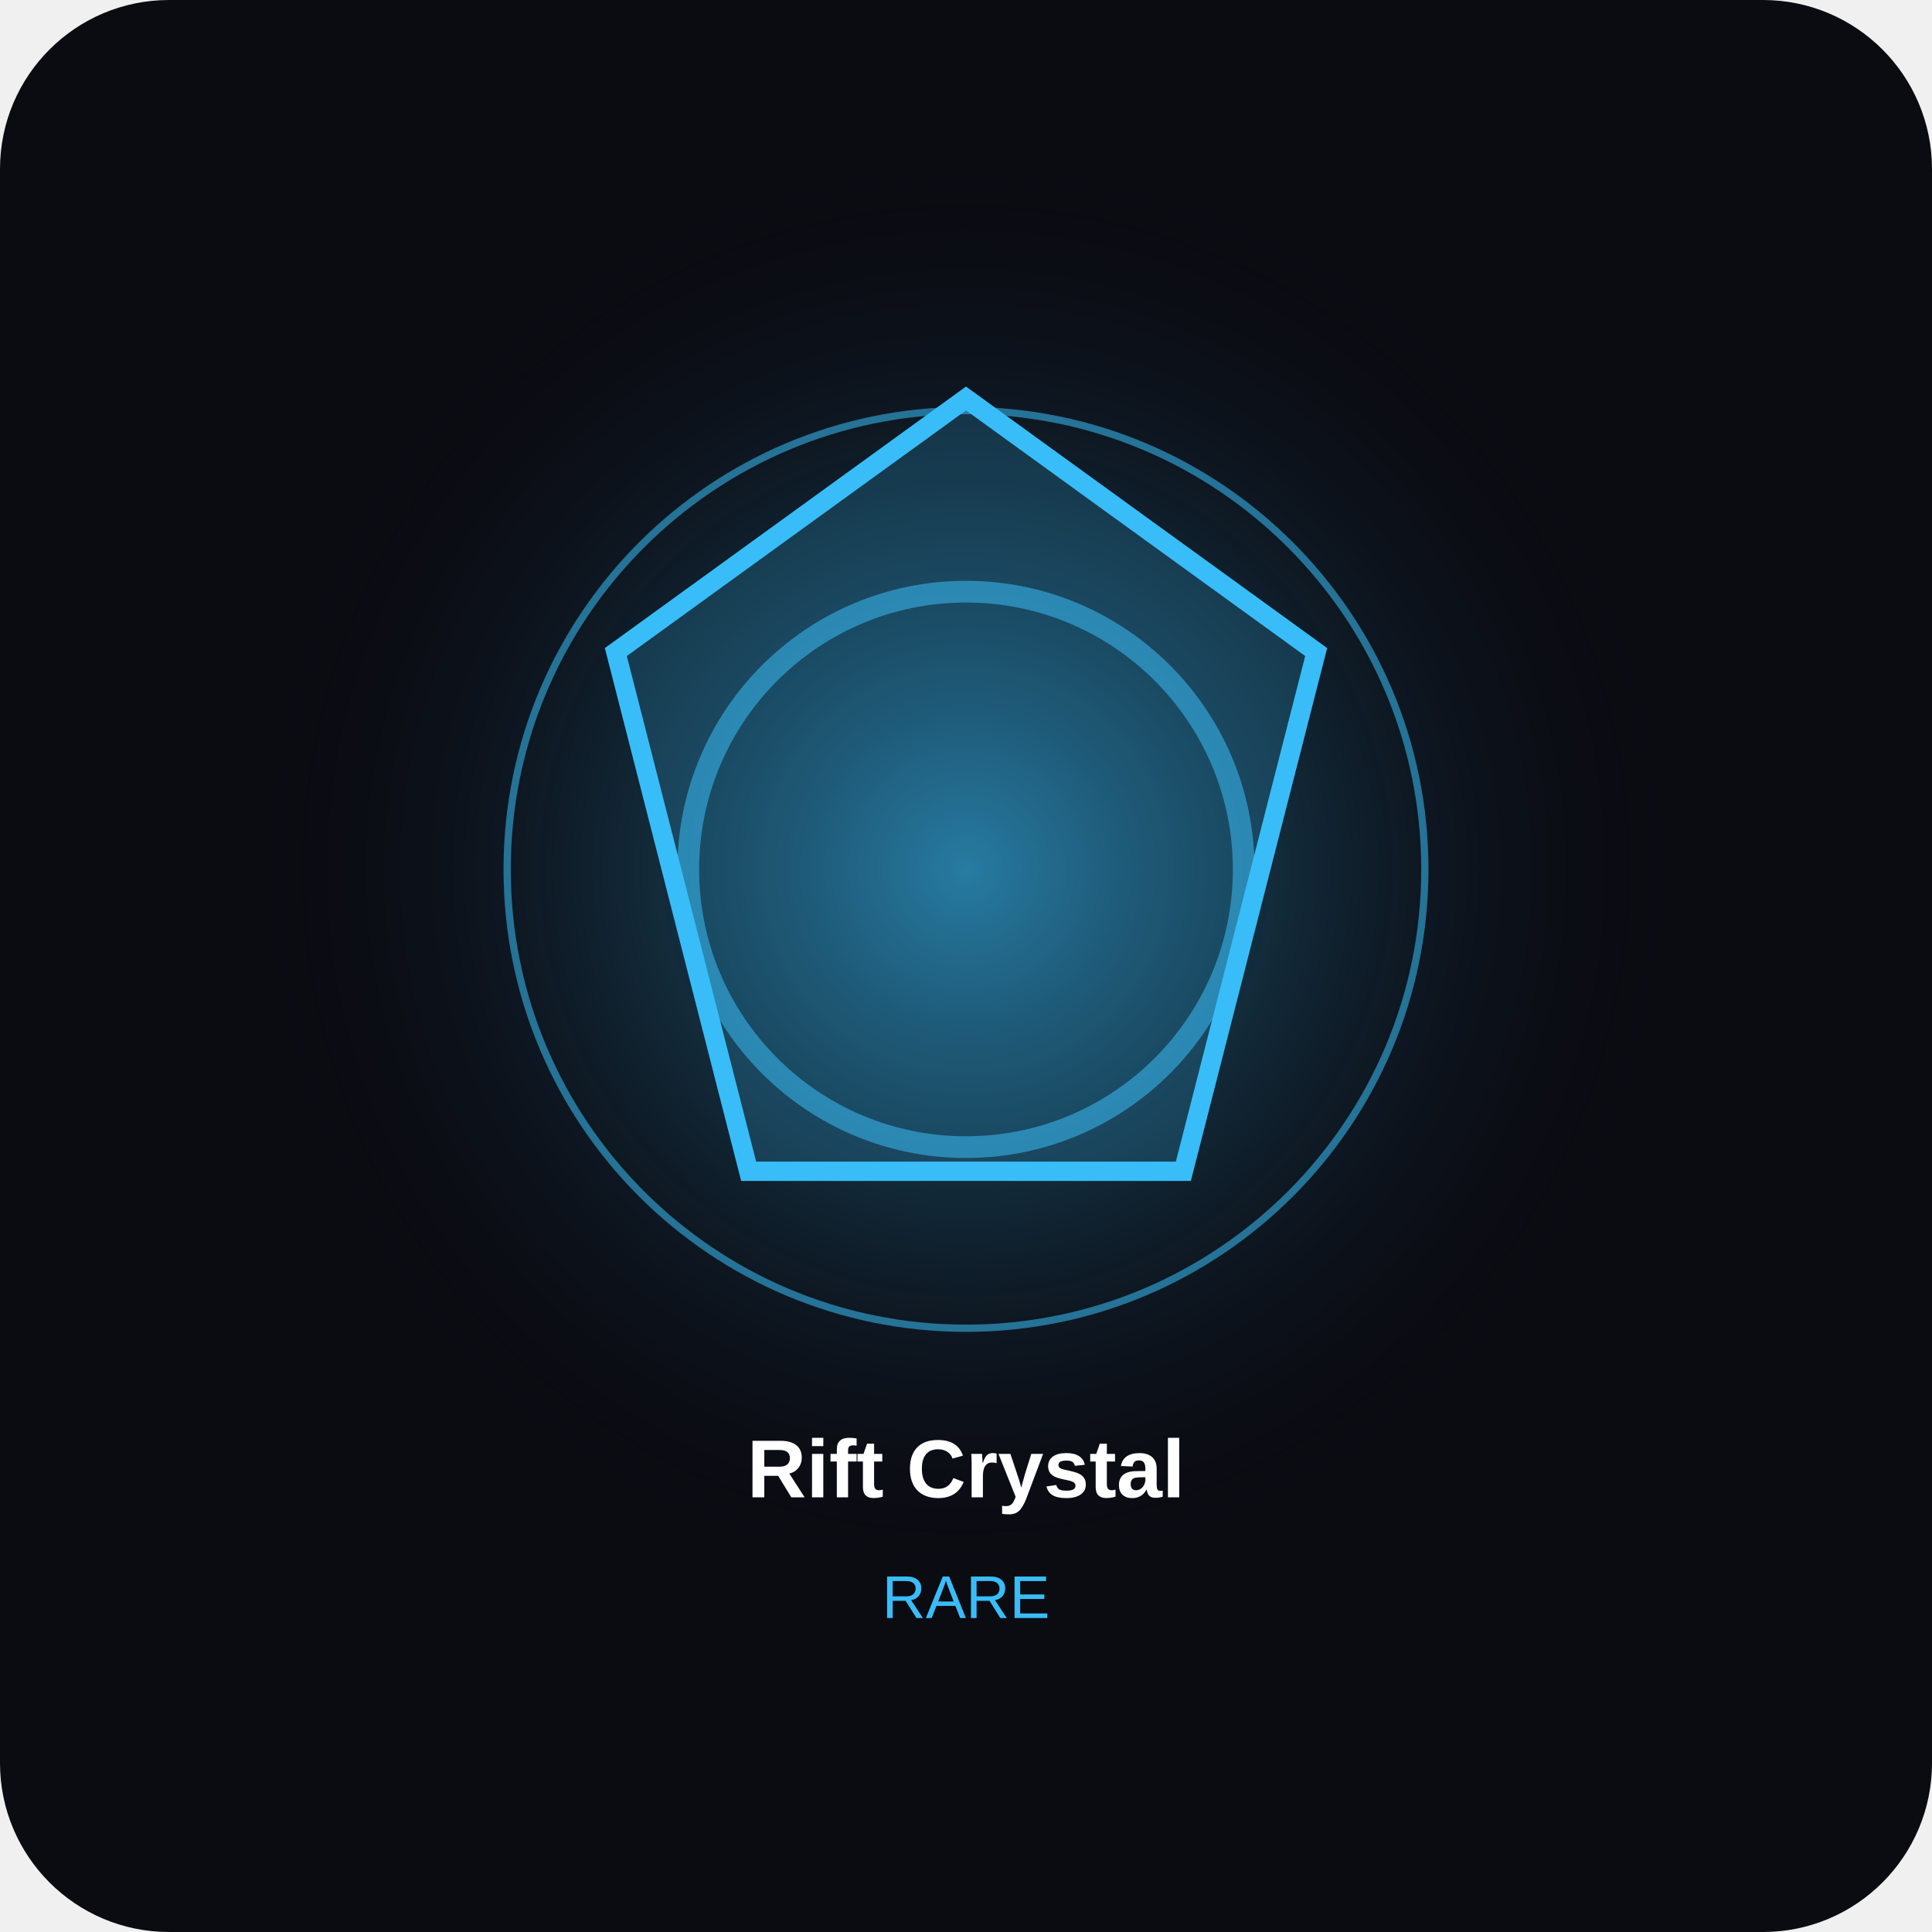
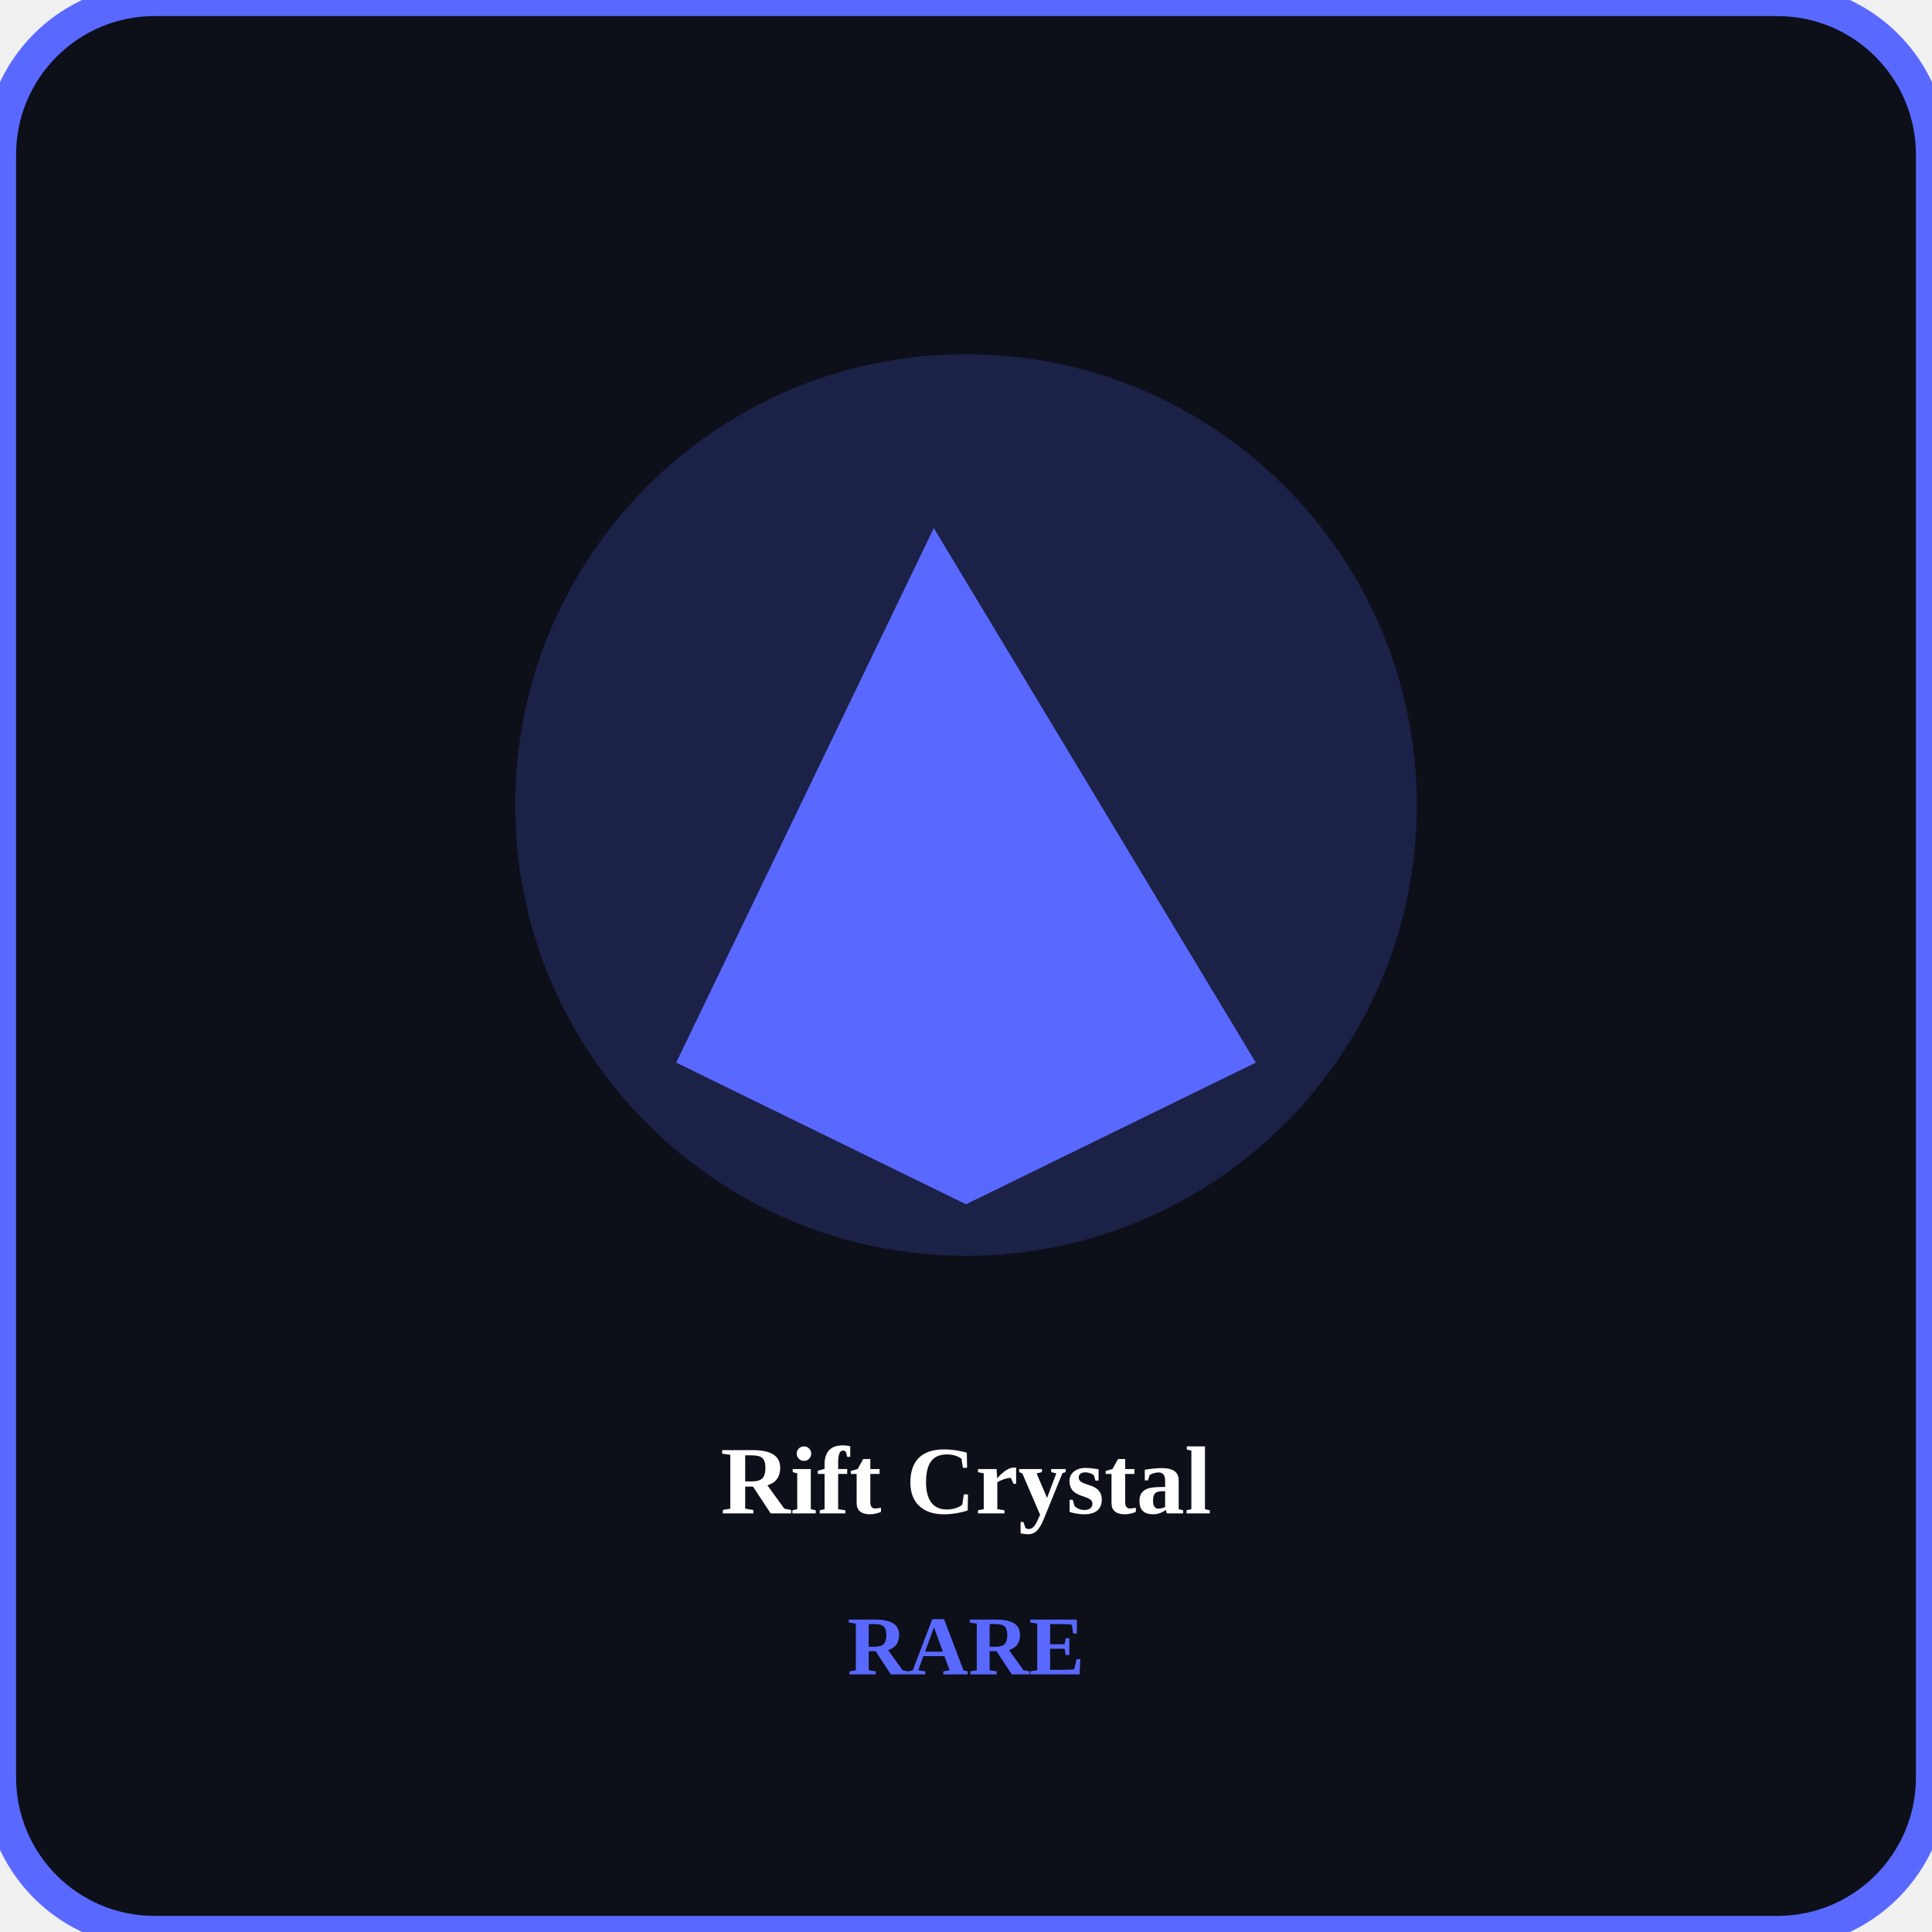
- <svg xmlns="http://www.w3.org/2000/svg" viewBox="0 0 800 800">
-   <defs>
-     <radialGradient id="g">
-       <stop stop-color="#38bdf8" stop-opacity=".55" />
-       <stop offset="1" stop-color="#06060b" stop-opacity="0" />
-     </radialGradient>
-   </defs>
-   <rect width="800" height="800" rx="70" fill="#0b0b12" />
-   <circle cx="400" cy="360" r="300" fill="url(#g)" />
-   <g fill="none" stroke="#38bdf8" opacity=".55">
-     <circle cx="400" cy="360" r="190" stroke-width="3" />
-     <circle cx="400" cy="360" r="115" stroke-width="9" />
-   </g>
-   <path d="M400 165L545 270L490 485L310 485L255 270Z" fill="#38bdf8" fill-opacity=".18" stroke="#38bdf8" stroke-width="8" />
-   <text x="400" y="620" text-anchor="middle" font-family="Arial" font-weight="800" font-size="34" fill="white">Rift Crystal</text>
-   <text x="400" y="670" text-anchor="middle" font-family="Arial" font-size="25" fill="#38bdf8">RARE</text>
+ <svg xmlns="http://www.w3.org/2000/svg" viewBox="0 0 300 300">
+   <rect width="300" height="300" rx="24" fill="#0d0f19" stroke="#5969ff" stroke-width="5" />
+   <circle cx="150" cy="125" r="70" fill="#5969ff" opacity=".2" />
+   <path d="M105 165L145 82L195 165L150 187Z" fill="#5969ff" />
+   <text x="150" y="235" text-anchor="middle" fill="white" font-size="15" font-weight="800">Rift Crystal</text>
+   <text x="150" y="260" text-anchor="middle" fill="#5969ff" font-size="13" font-weight="800">RARE</text>
</svg>
